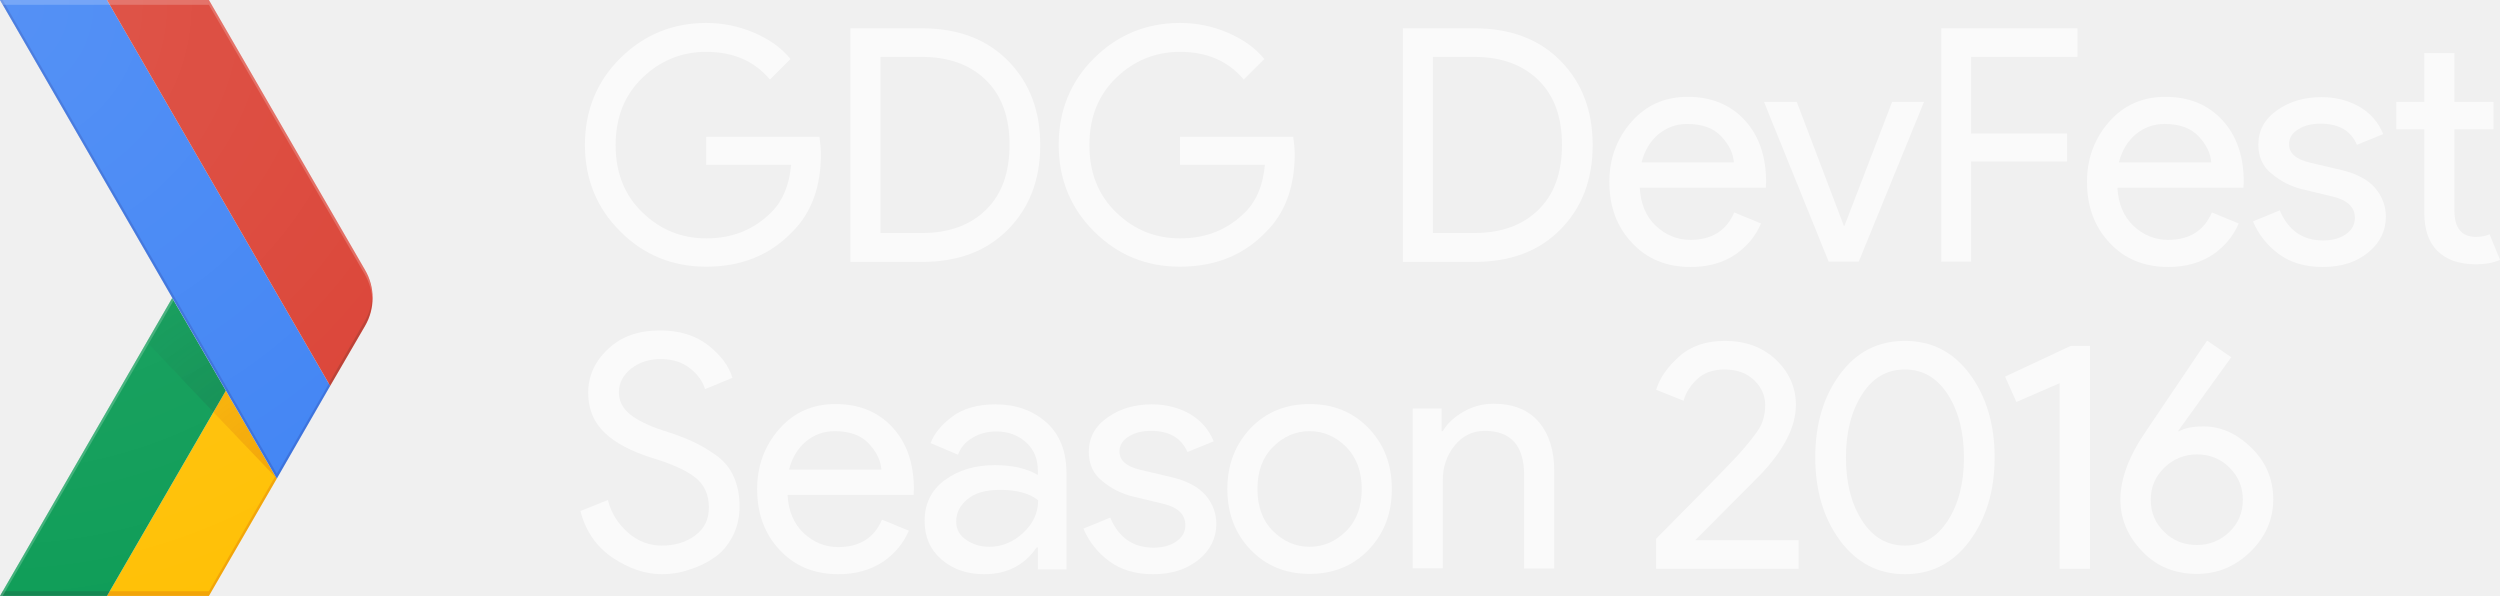
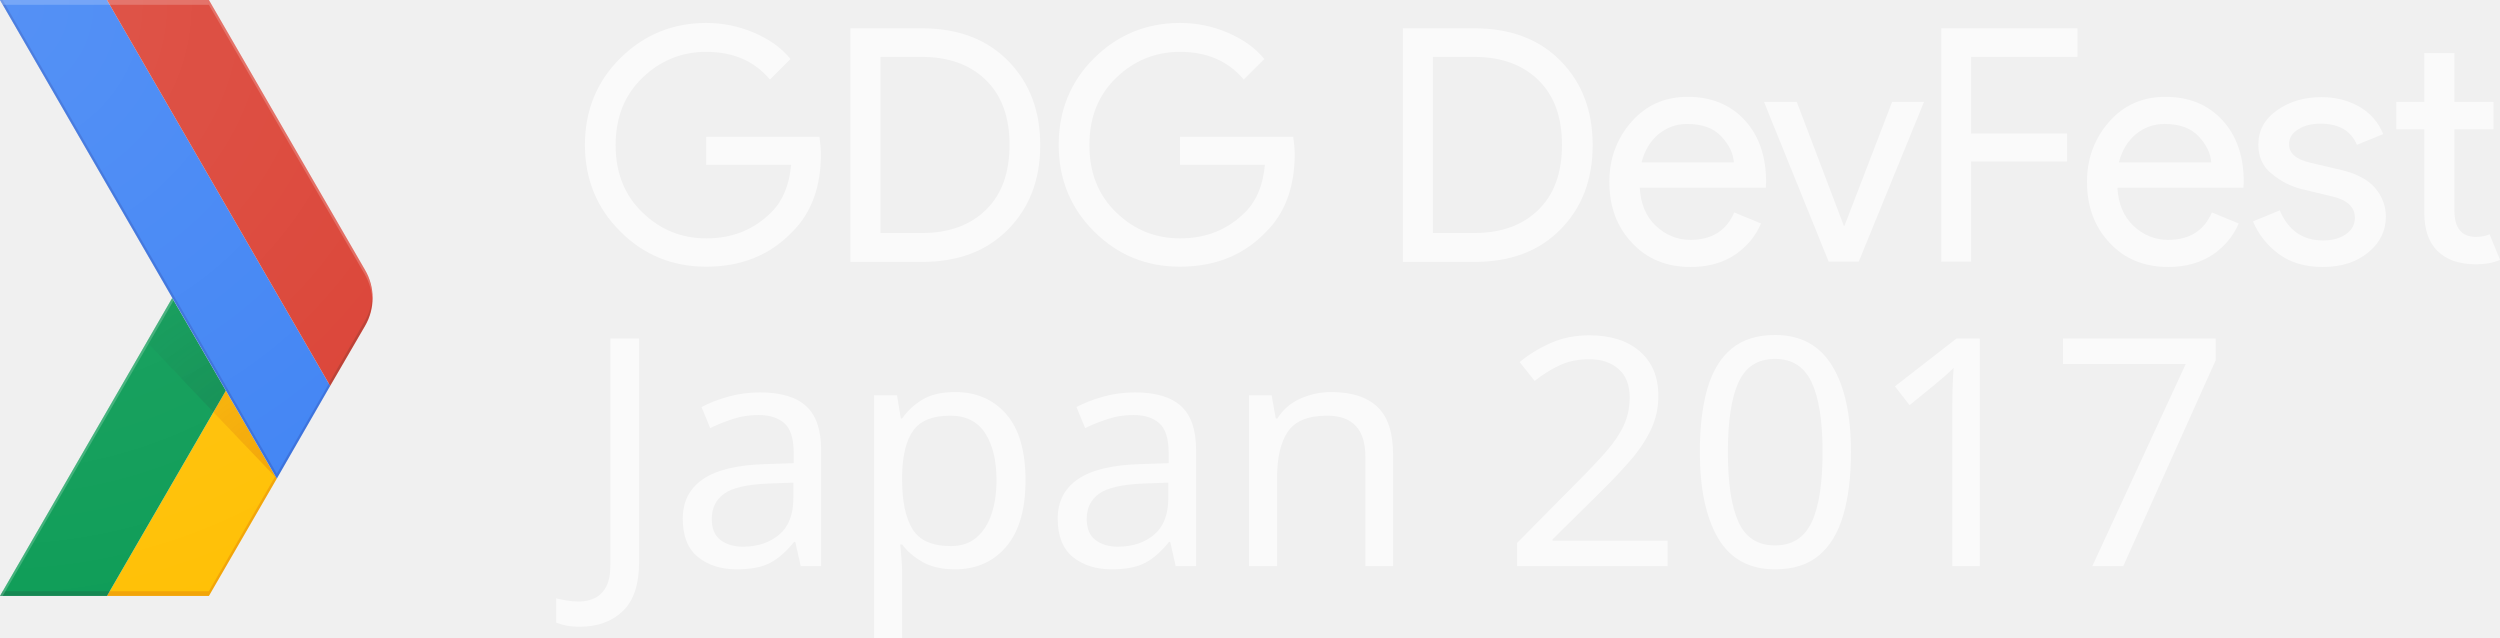
- <svg xmlns="http://www.w3.org/2000/svg" id="Layer_4" viewBox="0 0 839 200">
-   <style>.st0{fill:none;} .st1{fill:#FFC107;} .st2{fill:#0F9D58;} .st3{opacity:0.2;fill:#BF360C;enable-background:new ;} .st4{opacity:0.2;fill:#263238;enable-background:new ;} .st5{opacity:0.2;fill:#FFFFFF;enable-background:new ;} .st6{fill:url(#XMLID_126_);} .st7{fill:url(#XMLID_127_);} .st8{fill:#4285F4;} .st9{fill:#DB4437;} .st10{opacity:0.2;fill:#1A237E;enable-background:new ;} .st11{opacity:0.2;fill:#3E2723;enable-background:new ;} .st12{fill:url(#XMLID_128_);} .st13{fill:#FAFAFA;}</style>
-   <g id="XMLID_60_">
-     <g id="XMLID_61_">
-       <g id="XMLID_62_">
-         <path id="XMLID_106_" class="st0" d="M122.5 90.6L70.1 0H0l57.8 100L0 200h70.1l52.4-90.6c3.3-5.8 3.3-13 0-18.8z" />
-         <path id="XMLID_105_" class="st1" d="M92.4 159.8l-16.6-28.7L35.9 200h34.2l22.8-39.4z" />
-         <path id="XMLID_104_" class="st0" d="M122.5 90.6L70.1 0H0l57.8 100L0 200h70.1l52.4-90.6c3.3-5.8 3.3-13 0-18.8z" />
-         <path id="XMLID_103_" class="st2" d="M57.8 100l18 31.1L35.9 200H0z" />
-         <path id="XMLID_102_" class="st0" d="M122.5 90.6L70.1 0H0l57.8 100L0 200h70.1l52.4-90.6c3.3-5.8 3.3-13 0-18.8z" />
-         <path id="XMLID_101_" class="st3" d="M70.1 198.4H36.8l-.9 1.6h34.2l22.8-39.4-.5-.8z" />
-         <path id="XMLID_100_" class="st0" d="M122.5 90.6L70.1 0H0l57.8 100L0 200h70.1l52.4-90.6c3.3-5.8 3.3-13 0-18.8z" />
-         <path id="XMLID_99_" class="st4" d="M.9 198.4L0 200h35.9l.9-1.6z" />
-         <path id="XMLID_98_" class="st0" d="M122.5 90.6L70.1 0H0l57.8 100L0 200h70.1l52.4-90.6c3.3-5.8 3.3-13 0-18.8z" />
-         <path id="XMLID_96_" class="st5" d="M0 200h.9l57.4-99.2-.5-.8z" />
-         <path id="XMLID_94_" class="st0" d="M122.5 90.6L70.1 0H0l57.8 100L0 200h70.1l52.4-90.6c3.3-5.8 3.3-13 0-18.8z" />
-         <radialGradient id="XMLID_126_" cx="92.62" cy="2707.501" r="69.162" gradientTransform="matrix(1 0 0 -1 0 2867.46)" gradientUnits="userSpaceOnUse">
-           <stop offset="0" stop-color="#BF360C" stop-opacity=".2" />
-           <stop offset="1" stop-color="#BF360C" stop-opacity=".02" />
-         </radialGradient>
-         <path id="XMLID_92_" class="st6" d="M92.9 160.6l-17.1-29.5-4.2 7.2z" />
-         <path id="XMLID_90_" class="st0" d="M122.5 90.6L70.1 0H0l57.8 100L0 200h70.1l52.4-90.6c3.3-5.8 3.3-13 0-18.8z" />
-         <radialGradient id="XMLID_127_" cx="92.423" cy="2707.063" r="69.723" gradientTransform="matrix(1 0 0 -1 0 2867.46)" gradientUnits="userSpaceOnUse">
-           <stop offset="0" stop-color="#263238" stop-opacity=".2" />
-           <stop offset="1" stop-color="#263238" stop-opacity=".02" />
-         </radialGradient>
-         <path id="XMLID_89_" class="st7" d="M71.6 138.3l4.2-7.2-18-31.1-8.5 14.8z" />
-         <path id="XMLID_88_" class="st0" d="M122.5 90.6L70.1 0H0l57.8 100L0 200h70.1l52.4-90.6c3.3-5.8 3.3-13 0-18.8z" />
-         <g id="XMLID_85_">
-           <g id="XMLID_86_">
-             <path id="XMLID_87_" class="st8" d="M35.9 0H0l92.9 160.6 17.9-31.1z" />
+ <svg xmlns="http://www.w3.org/2000/svg" width="839px" height="214px" viewBox="0 0 839 214" version="1.1">
+   <defs>
+     <radialGradient cx="98.685%" cy="97.827%" fx="98.685%" fy="97.827%" r="324.704%" gradientTransform="translate(0.986854,0.978271),scale(1,0.722034),translate(-0.986854,-0.978271)" id="radialGradient-1">
+       <stop stop-color="#BF360C" stop-opacity="0.2" offset="0%" />
+       <stop stop-color="#BF360C" stop-opacity="0.02" offset="100%" />
+     </radialGradient>
+     <radialGradient cx="162.728%" cy="157.695%" fx="162.728%" fy="157.695%" r="263.106%" gradientTransform="translate(1.627283,1.576945),scale(1,0.691906),translate(-1.627283,-1.576945)" id="radialGradient-2">
+       <stop stop-color="#263238" stop-opacity="0.2" offset="0%" />
+       <stop stop-color="#263238" stop-opacity="0.02" offset="100%" />
+     </radialGradient>
+     <radialGradient cx="-1.251%" cy="0.781%" fx="-1.251%" fy="0.781%" r="167.971%" gradientTransform="translate(-0.012507,0.00781),scale(1,0.624875),translate(0.012507,-0.00781)" id="radialGradient-3">
+       <stop stop-color="#FFFFFF" stop-opacity="0.1" offset="0%" />
+       <stop stop-color="#FFFFFF" stop-opacity="0" offset="100%" />
+     </radialGradient>
+   </defs>
+   <g id="Page-1" stroke="none" stroke-width="1" fill="none" fill-rule="evenodd">
+     <g id="logo-light">
+       <g id="XMLID_60_">
+         <g id="XMLID_61_">
+           <g id="XMLID_62_">
+             <path d="M122.5,90.6 L70.1,0 L0,0 L57.8,100 L0,200 L70.1,200 L122.5,109.4 C125.8,103.6 125.8,96.4 122.5,90.6 Z" id="XMLID_106_" />
+             <polygon id="XMLID_105_" fill="#FFC107" fill-rule="nonzero" points="92.4 159.8 75.8 131.1 35.9 200 70.1 200 92.9 160.6" />
+             <path d="M122.5,90.6 L70.1,0 L0,0 L57.8,100 L0,200 L70.1,200 L122.5,109.4 C125.8,103.6 125.8,96.4 122.5,90.6 Z" id="XMLID_104_" />
+             <polygon id="XMLID_103_" fill="#0F9D58" fill-rule="nonzero" points="57.8 100 75.8 131.1 35.9 200 0 200" />
+             <path d="M122.5,90.6 L70.1,0 L0,0 L57.8,100 L0,200 L70.1,200 L122.5,109.4 C125.8,103.6 125.8,96.4 122.5,90.6 Z" id="XMLID_102_" />
+             <polygon id="XMLID_101_" fill="#BF360C" fill-rule="nonzero" opacity="0.2" points="70.1 198.4 36.8 198.4 35.9 200 70.1 200 92.9 160.6 92.4 159.8" />
+             <path d="M122.5,90.6 L70.1,0 L0,0 L57.8,100 L0,200 L70.1,200 L122.5,109.4 C125.8,103.6 125.8,96.4 122.5,90.6 Z" id="XMLID_100_" />
+             <polygon id="XMLID_99_" fill="#263238" fill-rule="nonzero" opacity="0.2" points="0.9 198.4 0 200 35.9 200 36.8 198.4" />
+             <path d="M122.5,90.6 L70.1,0 L0,0 L57.8,100 L0,200 L70.1,200 L122.5,109.4 C125.8,103.6 125.8,96.4 122.5,90.6 Z" id="XMLID_98_" />
+             <polygon id="XMLID_96_" fill="#FFFFFF" fill-rule="nonzero" opacity="0.2" points="0 200 0.9 200 58.3 100.8 57.8 100" />
+             <path d="M122.5,90.6 L70.1,0 L0,0 L57.8,100 L0,200 L70.1,200 L122.5,109.4 C125.8,103.6 125.8,96.4 122.5,90.6 Z" id="XMLID_94_" />
+             <polygon id="XMLID_92_" fill="url(#radialGradient-1)" fill-rule="nonzero" points="92.9 160.6 75.8 131.1 71.6 138.3" />
+             <path d="M122.5,90.6 L70.1,0 L0,0 L57.8,100 L0,200 L70.1,200 L122.5,109.4 C125.8,103.6 125.8,96.4 122.5,90.6 Z" id="XMLID_90_" />
+             <polygon id="XMLID_89_" fill="url(#radialGradient-2)" fill-rule="nonzero" points="71.6 138.3 75.8 131.1 57.8 100 49.3 114.8" />
+             <path d="M122.5,90.6 L70.1,0 L0,0 L57.8,100 L0,200 L70.1,200 L122.5,109.4 C125.8,103.6 125.8,96.4 122.5,90.6 Z" id="XMLID_88_" />
+             <g id="XMLID_85_" fill-rule="nonzero" fill="#4285F4">
+               <g id="XMLID_86_">
+                 <polygon id="XMLID_87_" points="35.9 0 0 0 92.9 160.6 110.8 129.5" />
+               </g>
+             </g>
+             <path d="M122.5,90.6 L70.1,0 L0,0 L57.8,100 L0,200 L70.1,200 L122.5,109.4 C125.8,103.6 125.8,96.4 122.5,90.6 Z" id="XMLID_84_" />
+             <path d="M122.5,109.4 C125.9,103.6 125.9,96.4 122.5,90.6 L70.1,0 L35.9,0 L110.8,129.5 L122.5,109.4 L122.5,109.4 Z" id="XMLID_83_" fill="#DB4437" fill-rule="nonzero" />
+             <path d="M122.5,90.6 L70.1,0 L0,0 L57.8,100 L0,200 L70.1,200 L122.5,109.4 C125.8,103.6 125.8,96.4 122.5,90.6 Z" id="XMLID_82_" />
+             <polygon id="XMLID_71_" fill="#1A237E" fill-rule="nonzero" opacity="0.2" points="110.8 129.5 110.4 128.7 92.9 159 0.9 0 0 0 92.9 160.6" />
+             <path d="M122.5,90.6 L70.1,0 L0,0 L57.8,100 L0,200 L70.1,200 L122.5,109.4 C125.8,103.6 125.8,96.4 122.5,90.6 Z" id="XMLID_69_" />
+             <path d="M70.1,1.6 L122.5,92.2 C124,94.9 124.8,97.8 125,100.8 C125.1,97.3 124.3,93.8 122.5,90.6 L70.1,0 L0,0 L0.9,1.6 L70.1,1.6 Z" id="XMLID_67_" fill="#FFFFFF" fill-rule="nonzero" opacity="0.2" />
+             <path d="M122.5,90.6 L70.1,0 L0,0 L57.8,100 L0,200 L70.1,200 L122.5,109.4 C125.8,103.6 125.8,96.4 122.5,90.6 Z" id="XMLID_66_" />
+             <path d="M110.8,129.5 L122.4,109.4 C124.2,106.3 125,102.7 124.9,99.2 C124.8,102.2 124,105.1 122.4,107.8 L110.3,128.7 L110.8,129.5 Z" id="XMLID_65_" fill="#3E2723" fill-rule="nonzero" opacity="0.2" />
+             <path d="M122.5,90.6 L70.1,0 L0,0 L57.8,100 L0,200 L70.1,200 L122.5,109.4 C125.8,103.6 125.8,96.4 122.5,90.6 Z" id="XMLID_64_" />
+             <path d="M122.5,90.6 L70.1,0 L0,0 L57.8,100 L0,200 L70.1,200 L122.5,109.4 C125.8,103.6 125.8,96.4 122.5,90.6 Z" id="XMLID_63_" fill="url(#radialGradient-3)" fill-rule="nonzero" />
          </g>
        </g>
-         <path id="XMLID_84_" class="st0" d="M122.5 90.6L70.1 0H0l57.8 100L0 200h70.1l52.4-90.6c3.3-5.8 3.3-13 0-18.8z" />
-         <path id="XMLID_83_" class="st9" d="M122.5 109.4c3.4-5.8 3.4-13 0-18.8L70.1 0H35.9l74.9 129.5 11.7-20.1z" />
-         <path id="XMLID_82_" class="st0" d="M122.5 90.6L70.1 0H0l57.8 100L0 200h70.1l52.4-90.6c3.3-5.8 3.3-13 0-18.8z" />
-         <path id="XMLID_71_" class="st10" d="M110.8 129.5l-.4-.8L92.9 159 .9 0H0l92.9 160.6 17.9-31.1z" />
-         <path id="XMLID_69_" class="st0" d="M122.5 90.6L70.1 0H0l57.8 100L0 200h70.1l52.4-90.6c3.3-5.8 3.3-13 0-18.8z" />
-         <path id="XMLID_67_" class="st5" d="M70.1 1.6l52.4 90.6c1.5 2.7 2.3 5.6 2.5 8.6.1-3.5-.7-7-2.5-10.2L70.1 0H0l.9 1.6h69.2z" />
-         <path id="XMLID_66_" class="st0" d="M122.5 90.6L70.1 0H0l57.8 100L0 200h70.1l52.4-90.6c3.3-5.8 3.3-13 0-18.8z" />
-         <path id="XMLID_65_" class="st11" d="M110.8 129.5l11.6-20.1c1.8-3.1 2.6-6.7 2.5-10.2-.1 3-.9 5.9-2.5 8.6l-12.1 20.9.5.8z" />
-         <path id="XMLID_64_" class="st0" d="M122.5 90.6L70.1 0H0l57.8 100L0 200h70.1l52.4-90.6c3.3-5.8 3.3-13 0-18.8z" />
-         <radialGradient id="XMLID_128_" cx="-1.563" cy="2865.898" r="209.922" gradientTransform="matrix(1 0 0 -1 0 2867.46)" gradientUnits="userSpaceOnUse">
-           <stop offset="0" stop-color="#FFF" stop-opacity=".1" />
-           <stop offset="1" stop-color="#FFF" stop-opacity="0" />
-         </radialGradient>
-         <path id="XMLID_63_" class="st12" d="M122.5 90.6L70.1 0H0l57.8 100L0 200h70.1l52.4-90.6c3.3-5.8 3.3-13 0-18.8z" />
      </g>
+       <g id="XMLID_7_" transform="translate(196, 7)" fill-rule="nonzero" fill="#FAFAFA">
+         <path d="M79.5,44.8 C79.5,55.7 76.3,64.5 69.8,70.9 C62.4,78.6 52.8,82.5 41,82.5 C29.7,82.5 20.1,78.6 12.2,70.7 C4.3,62.9 0.3,53.1 0.3,41.6 C0.3,30.1 4.3,20.3 12.2,12.5 C20.1,4.7 29.7,0.7 41,0.7 C46.6,0.7 52,1.8 57.1,4 C62.2,6.2 66.3,9.1 69.3,12.8 L62.4,19.7 C57.2,13.5 50.1,10.4 41,10.4 C32.8,10.4 25.6,13.3 19.6,19.1 C13.6,24.9 10.6,32.4 10.6,41.7 C10.6,51 13.6,58.5 19.6,64.3 C25.6,70.1 32.7,73 41,73 C49.8,73 57,70.1 62.9,64.2 C66.7,60.4 68.9,55.1 69.5,48.3 L41,48.3 L41,38.9 L79,38.9 C79.3,41 79.5,42.9 79.5,44.8 L79.5,44.8 Z" id="XMLID_2_" />
+         <path d="M89.4,80.8 L89.4,2.5 L113.4,2.5 C125.4,2.5 135.1,6.1 142.3,13.4 C149.5,20.7 153.1,30.1 153.1,41.7 C153.1,53.3 149.5,62.7 142.3,70 C135.1,77.3 125.5,80.9 113.4,80.9 L89.4,80.9 L89.4,80.8 Z M99.5,71.2 L113.4,71.2 C122.4,71.2 129.6,68.6 134.9,63.4 C140.2,58.2 142.8,51 142.8,41.6 C142.8,32.3 140.2,25.1 134.9,19.9 C129.6,14.7 122.4,12.1 113.4,12.1 L99.5,12.1 L99.5,71.2 L99.5,71.2 Z" id="XMLID_4_" />
+         <path d="M238.5,44.8 C238.5,55.7 235.3,64.5 228.8,70.9 C221.4,78.6 211.8,82.5 200,82.5 C188.7,82.5 179.1,78.6 171.2,70.7 C163.3,62.9 159.3,53.1 159.3,41.6 C159.3,30.1 163.3,20.3 171.2,12.5 C179.1,4.7 188.7,0.7 200,0.7 C205.6,0.7 211,1.8 216.1,4 C221.2,6.2 225.3,9.1 228.3,12.8 L221.4,19.7 C216.2,13.5 209.1,10.4 200,10.4 C191.8,10.4 184.6,13.3 178.6,19.1 C172.6,24.9 169.6,32.4 169.6,41.7 C169.6,51 172.6,58.5 178.6,64.3 C184.6,70.1 191.7,73 200,73 C208.8,73 216,70.1 221.9,64.2 C225.7,60.4 227.9,55.1 228.5,48.3 L200,48.3 L200,38.9 L238,38.9 C238.3,41 238.5,42.9 238.5,44.8 L238.5,44.8 Z" id="XMLID_8_" />
+         <path d="M274.8,80.8 L274.8,2.5 L298.8,2.5 C310.8,2.5 320.5,6.1 327.7,13.4 C334.9,20.7 338.5,30.1 338.5,41.7 C338.5,53.3 334.9,62.7 327.7,70 C320.5,77.3 310.9,80.9 298.8,80.9 L274.8,80.9 L274.8,80.8 Z M284.9,71.2 L298.8,71.2 C307.8,71.2 315,68.6 320.3,63.4 C325.6,58.2 328.2,51 328.2,41.6 C328.2,32.3 325.6,25.1 320.3,19.9 C315,14.7 307.8,12.1 298.8,12.1 L284.9,12.1 L284.9,71.2 L284.9,71.2 Z" id="XMLID_10_" />
+         <path d="M371.4,82.6 C363.3,82.6 356.7,79.9 351.7,74.5 C346.6,69.1 344.1,62.3 344.1,54 C344.1,46.2 346.6,39.5 351.5,33.9 C356.4,28.3 362.7,25.5 370.4,25.5 C378.3,25.5 384.7,28.1 389.5,33.3 C394.3,38.5 396.7,45.4 396.7,54.1 L396.6,56 L354.3,56 C354.6,61.4 356.4,65.7 359.7,68.8 C363,71.9 366.9,73.5 371.3,73.5 C378.5,73.5 383.4,70.4 386,64.3 L395,68 C393.2,72.2 390.4,75.6 386.4,78.4 C382.2,81.2 377.3,82.6 371.4,82.6 L371.4,82.6 Z M385.9,47.6 C385.7,44.5 384.3,41.6 381.7,38.8 C379.1,36 375.3,34.6 370.2,34.6 C366.5,34.6 363.3,35.8 360.5,38.1 C357.8,40.4 355.9,43.6 354.9,47.5 L385.9,47.5 L385.9,47.6 Z" id="XMLID_13_" />
+         <polygon id="XMLID_16_" points="417.7 80.8 396 27.2 407 27.2 422.8 68.8 423 68.8 439 27.2 449.7 27.2 427.8 80.8 417.7 80.8" />
+         <polygon id="XMLID_18_" points="465.6 80.8 455.5 80.8 455.5 2.5 501.2 2.5 501.2 12.1 465.5 12.1 465.5 37.8 497.7 37.8 497.7 47.2 465.5 47.2 465.5 80.8" />
+         <path d="M531.7,82.6 C523.6,82.6 517,79.9 512,74.5 C506.9,69.1 504.4,62.3 504.4,54 C504.4,46.2 506.9,39.5 511.8,33.9 C516.7,28.3 523,25.5 530.7,25.5 C538.6,25.5 545,28.1 549.8,33.3 C554.6,38.5 557,45.4 557,54.1 L556.9,56 L514.6,56 C514.9,61.4 516.7,65.7 520,68.8 C523.3,71.9 527.2,73.5 531.6,73.5 C538.8,73.5 543.7,70.4 546.3,64.3 L555.3,68 C553.5,72.2 550.7,75.6 546.7,78.4 C542.4,81.2 537.5,82.6 531.7,82.6 L531.7,82.6 Z M546.1,47.6 C545.9,44.5 544.5,41.6 541.9,38.8 C539.3,36 535.5,34.6 530.4,34.6 C526.7,34.6 523.5,35.8 520.7,38.1 C518,40.4 516.1,43.6 515.1,47.5 L546.1,47.5 L546.1,47.6 Z" id="XMLID_20_" />
+         <path d="M583.5,82.6 C577.5,82.6 572.6,81.1 568.7,78.2 C564.8,75.3 561.9,71.6 560.1,67.3 L569.1,63.6 C571.9,70.3 576.8,73.7 583.6,73.7 C586.7,73.7 589.3,73 591.3,71.6 C593.3,70.2 594.3,68.4 594.3,66.1 C594.3,62.6 591.9,60.2 587,59 L576.2,56.4 C572.8,55.5 569.5,53.9 566.5,51.4 C563.4,49 561.9,45.7 561.9,41.5 C561.9,36.8 564,32.9 568.2,30 C572.4,27 577.4,25.6 583.1,25.6 C587.8,25.6 592.1,26.7 595.8,28.8 C599.5,31 602.2,34 603.8,38 L595,41.6 C593,36.9 588.9,34.5 582.8,34.5 C579.8,34.5 577.3,35.1 575.3,36.4 C573.3,37.6 572.2,39.3 572.2,41.4 C572.2,44.5 574.6,46.5 579.3,47.6 L589.9,50.1 C594.9,51.3 598.7,53.3 601.1,56.1 C603.5,58.9 604.7,62.2 604.7,65.7 C604.7,70.5 602.7,74.5 598.8,77.7 C594.8,81 589.7,82.6 583.5,82.6 L583.5,82.6 Z" id="XMLID_27_" />
+         <path d="M634.9,81.7 C629.3,81.7 625,80.2 622,77.2 C619,74.2 617.6,70 617.6,64.5 L617.6,36.4 L608.2,36.4 L608.2,27.2 L617.6,27.2 L617.6,10.8 L627.7,10.8 L627.7,27.2 L640.8,27.2 L640.8,36.4 L627.7,36.4 L627.7,63.7 C627.7,69.5 630.1,72.5 634.9,72.5 C636.7,72.5 638.3,72.2 639.5,71.6 L643,80.2 C640.8,81.2 638.1,81.7 634.9,81.7 L634.9,81.7 Z" id="XMLID_29_" />
+       </g>
+       <text id="Japan-2017" font-family="ProductSans-Regular, Product Sans" font-size="107" font-weight="normal" fill="#FAFAFA">
+         <tspan x="195" y="190">Japan 2017</tspan>
+       </text>
    </g>
  </g>
-   <g id="XMLID_7_">
-     <path id="XMLID_2_" class="st13" d="M275.5 51.8c0 10.9-3.2 19.7-9.7 26.1-7.4 7.7-17 11.6-28.8 11.6-11.3 0-20.9-3.9-28.8-11.8-7.9-7.8-11.9-17.6-11.9-29.1s4-21.3 11.9-29.1c7.9-7.8 17.5-11.8 28.8-11.8 5.6 0 11 1.1 16.1 3.3 5.1 2.2 9.2 5.1 12.2 8.8l-6.9 6.9c-5.2-6.2-12.3-9.3-21.4-9.3-8.2 0-15.4 2.9-21.4 8.7-6 5.8-9 13.3-9 22.6s3 16.8 9 22.6c6 5.8 13.1 8.7 21.4 8.7 8.8 0 16-2.9 21.9-8.8 3.8-3.8 6-9.1 6.6-15.9H237v-9.4h38c.3 2.1.5 4 .5 5.9z" />
-     <path id="XMLID_4_" class="st13" d="M285.4 87.8V9.5h24c12 0 21.7 3.6 28.9 10.9 7.2 7.3 10.8 16.7 10.8 28.3s-3.6 21-10.8 28.3c-7.2 7.3-16.8 10.9-28.9 10.9h-24zm10.1-9.6h13.9c9 0 16.2-2.6 21.5-7.8 5.3-5.2 7.9-12.4 7.9-21.8 0-9.3-2.6-16.5-7.9-21.7-5.3-5.2-12.5-7.8-21.5-7.8h-13.9v59.1z" />
-     <path id="XMLID_8_" class="st13" d="M434.5 51.8c0 10.9-3.2 19.7-9.7 26.1-7.4 7.7-17 11.6-28.8 11.6-11.3 0-20.9-3.9-28.8-11.8-7.9-7.8-11.9-17.6-11.9-29.1s4-21.3 11.9-29.1c7.9-7.8 17.5-11.8 28.8-11.8 5.6 0 11 1.1 16.1 3.3 5.1 2.2 9.2 5.1 12.2 8.8l-6.9 6.9c-5.2-6.2-12.3-9.3-21.4-9.3-8.2 0-15.4 2.9-21.4 8.7-6 5.8-9 13.3-9 22.6s3 16.8 9 22.6c6 5.8 13.1 8.7 21.4 8.7 8.8 0 16-2.9 21.9-8.8 3.8-3.8 6-9.1 6.6-15.9H396v-9.4h38c.3 2.1.5 4 .5 5.9z" />
-     <path id="XMLID_10_" class="st13" d="M470.8 87.8V9.5h24c12 0 21.7 3.6 28.9 10.9 7.2 7.3 10.8 16.7 10.8 28.3s-3.6 21-10.8 28.3c-7.2 7.3-16.8 10.9-28.9 10.9h-24zm10.1-9.6h13.9c9 0 16.2-2.6 21.5-7.8 5.3-5.2 7.9-12.4 7.9-21.8 0-9.3-2.6-16.5-7.9-21.7-5.3-5.2-12.5-7.8-21.5-7.8h-13.9v59.1z" />
-     <path id="XMLID_13_" class="st13" d="M567.4 89.6c-8.1 0-14.7-2.7-19.7-8.1-5.1-5.4-7.6-12.2-7.6-20.5 0-7.8 2.5-14.5 7.4-20.1 4.9-5.6 11.2-8.4 18.9-8.4 7.9 0 14.3 2.6 19.1 7.8 4.8 5.2 7.2 12.1 7.2 20.8l-.1 1.9h-42.3c.3 5.4 2.1 9.7 5.4 12.8 3.3 3.1 7.2 4.7 11.6 4.7 7.2 0 12.1-3.1 14.7-9.2l9 3.7c-1.8 4.2-4.6 7.6-8.6 10.4-4.2 2.8-9.1 4.2-15 4.2zm14.5-35c-.2-3.1-1.6-6-4.2-8.8-2.6-2.8-6.4-4.2-11.5-4.2-3.7 0-6.9 1.2-9.7 3.5-2.7 2.3-4.6 5.5-5.6 9.4h31z" />
-     <path id="XMLID_16_" class="st13" d="M613.7 87.8L592 34.2h11l15.8 41.6h.2l16-41.6h10.7l-21.9 53.6h-10.1z" />
-     <path id="XMLID_18_" class="st13" d="M661.6 87.8h-10.1V9.5h45.7v9.6h-35.7v25.7h32.2v9.4h-32.2v33.6z" />
-     <path id="XMLID_20_" class="st13" d="M727.7 89.6c-8.1 0-14.7-2.7-19.7-8.1-5.1-5.4-7.6-12.2-7.6-20.5 0-7.8 2.5-14.5 7.4-20.1 4.9-5.6 11.2-8.4 18.9-8.4 7.9 0 14.3 2.6 19.1 7.8 4.8 5.2 7.2 12.1 7.2 20.8l-.1 1.9h-42.3c.3 5.4 2.1 9.7 5.4 12.8 3.3 3.1 7.2 4.7 11.6 4.7 7.2 0 12.1-3.1 14.7-9.2l9 3.7c-1.8 4.2-4.6 7.6-8.6 10.4-4.3 2.8-9.2 4.2-15 4.2zm14.4-35c-.2-3.1-1.6-6-4.2-8.8-2.6-2.8-6.4-4.2-11.5-4.2-3.7 0-6.9 1.2-9.7 3.5-2.7 2.3-4.6 5.5-5.6 9.4h31z" />
-     <path id="XMLID_27_" class="st13" d="M779.5 89.6c-6 0-10.9-1.5-14.8-4.4-3.9-2.9-6.8-6.6-8.6-10.9l9-3.7c2.8 6.7 7.7 10.1 14.5 10.1 3.1 0 5.7-.7 7.7-2.1 2-1.4 3-3.2 3-5.5 0-3.5-2.4-5.9-7.3-7.1l-10.8-2.6c-3.4-.9-6.7-2.5-9.7-5-3.1-2.4-4.6-5.7-4.6-9.9 0-4.7 2.1-8.6 6.3-11.5 4.2-3 9.2-4.4 14.9-4.4 4.7 0 9 1.1 12.7 3.2 3.7 2.2 6.4 5.2 8 9.2l-8.8 3.6c-2-4.7-6.1-7.1-12.2-7.1-3 0-5.5.6-7.5 1.9-2 1.2-3.1 2.9-3.1 5 0 3.1 2.4 5.1 7.1 6.2l10.6 2.5c5 1.2 8.8 3.2 11.2 6 2.4 2.8 3.6 6.1 3.6 9.6 0 4.8-2 8.8-5.9 12-4 3.3-9.1 4.9-15.3 4.9z" />
-     <path id="XMLID_29_" class="st13" d="M830.9 88.7c-5.6 0-9.9-1.5-12.9-4.5s-4.4-7.2-4.4-12.7V43.4h-9.4v-9.2h9.4V17.8h10.1v16.4h13.1v9.2h-13.1v27.3c0 5.8 2.4 8.8 7.2 8.8 1.8 0 3.4-.3 4.6-.9l3.5 8.6c-2.2 1-4.9 1.5-8.1 1.5z" />
-     <path id="XMLID_31_" class="st13" d="M222.2 192.7c-5.7 0-11.2-1.9-16.7-5.6-5.4-3.7-9-8.9-10.7-15.6l9.2-3.7c1.1 4.3 3.3 7.9 6.7 10.9 3.4 3 7.2 4.4 11.4 4.4 4.4 0 8.1-1.1 11.2-3.4 3.1-2.3 4.6-5.4 4.6-9.4 0-4.4-1.6-7.7-4.6-10.1-3.1-2.4-8-4.6-14.7-6.6-6.9-2.2-12.2-5-15.8-8.5-3.6-3.5-5.4-7.9-5.4-13.3 0-5.6 2.2-10.5 6.7-14.7 4.4-4.2 10.2-6.2 17.4-6.2 6.6 0 12 1.7 16.2 5 4.2 3.3 6.9 6.9 8.1 10.9l-9.2 3.8c-.7-2.5-2.3-4.8-4.9-6.9-2.6-2.1-5.9-3.2-10-3.2-3.9 0-7.2 1.1-9.9 3.2-2.7 2.2-4.1 4.8-4.1 8 0 2.9 1.3 5.4 3.8 7.4s6.2 3.8 11.1 5.4c3.9 1.2 7.1 2.4 9.7 3.6 2.6 1.2 5.2 2.7 7.9 4.6 2.7 1.9 4.7 4.3 6 7.2 1.3 2.9 2 6.2 2 10s-.8 7.2-2.4 10.2c-1.6 3-3.6 5.4-6.2 7.1-2.6 1.8-5.4 3.1-8.4 4-2.8 1-5.9 1.5-9 1.5z" />
-     <path id="XMLID_33_" class="st13" d="M281.4 192.7c-8.1 0-14.7-2.7-19.7-8.1-5.1-5.4-7.6-12.2-7.6-20.5 0-7.8 2.5-14.5 7.4-20.1 4.9-5.6 11.2-8.4 18.9-8.4 7.9 0 14.3 2.6 19.1 7.8 4.8 5.2 7.2 12.1 7.2 20.8l-.1 1.9h-42.3c.3 5.4 2.1 9.7 5.4 12.8 3.3 3.1 7.2 4.7 11.6 4.7 7.2 0 12.1-3.1 14.7-9.2l9 3.7c-1.8 4.2-4.6 7.6-8.6 10.4-4.3 2.8-9.2 4.2-15 4.2zm14.4-35c-.2-3.1-1.6-6-4.2-8.8-2.6-2.8-6.4-4.2-11.5-4.2-3.7 0-6.9 1.2-9.7 3.5-2.7 2.3-4.6 5.5-5.6 9.4h31z" />
-     <path id="XMLID_36_" class="st13" d="M330.3 192.7c-5.7 0-10.4-1.6-14.3-4.9-3.8-3.3-5.7-7.6-5.7-13 0-5.8 2.3-10.4 6.8-13.7 4.5-3.3 10.1-5 16.7-5 5.9 0 10.8 1.1 14.5 3.3v-1.5c0-3.9-1.3-7.1-4-9.5-2.7-2.4-6-3.6-10-3.6-2.9 0-5.6.7-7.9 2.1-2.4 1.4-4 3.3-4.9 5.7l-9.2-3.9c1.2-3.2 3.7-6.2 7.3-8.9 3.6-2.7 8.5-4.1 14.4-4.1 6.9 0 12.5 2 17.1 6 4.5 4 6.8 9.7 6.8 17v32.4h-9.6v-7.4h-.4c-4 5.9-9.9 9-17.6 9zm1.7-9.2c4.2 0 7.9-1.5 11.3-4.6 3.4-3.1 5.1-6.8 5.1-11-2.8-2.3-7.1-3.5-12.8-3.5-4.9 0-8.6 1.1-11 3.2-2.5 2.1-3.7 4.6-3.7 7.4 0 2.6 1.1 4.7 3.4 6.2 2.2 1.5 4.7 2.3 7.7 2.3z" />
-     <path id="XMLID_39_" class="st13" d="M387 192.7c-6 0-10.9-1.5-14.8-4.4-3.9-2.9-6.8-6.6-8.6-10.9l9-3.7c2.8 6.7 7.7 10.1 14.5 10.1 3.1 0 5.7-.7 7.7-2.1 2-1.4 3-3.2 3-5.5 0-3.5-2.4-5.9-7.3-7.1l-10.8-2.6c-3.4-.9-6.7-2.5-9.7-5-3.1-2.4-4.6-5.7-4.6-9.9 0-4.7 2.1-8.6 6.3-11.5 4.2-3 9.2-4.4 14.9-4.4 4.7 0 9 1.1 12.7 3.2 3.7 2.2 6.4 5.2 8 9.2l-8.8 3.6c-2-4.7-6.1-7.1-12.2-7.1-3 0-5.5.6-7.5 1.9-2 1.2-3.1 2.9-3.1 5 0 3.1 2.4 5.1 7.1 6.2l10.6 2.5c5 1.2 8.7 3.2 11.2 6 2.4 2.8 3.6 6.1 3.6 9.6 0 4.8-2 8.8-5.9 12-4.1 3.3-9.1 4.9-15.3 4.9z" />
-     <path id="XMLID_41_" class="st13" d="M419.7 143.7c5.2-5.4 11.8-8.1 19.8-8.1s14.6 2.7 19.8 8.1c5.2 5.4 7.8 12.2 7.8 20.4s-2.6 15-7.8 20.4c-5.2 5.4-11.8 8.1-19.8 8.1s-14.6-2.7-19.8-8.1c-5.2-5.4-7.8-12.2-7.8-20.4 0-8.1 2.6-14.9 7.8-20.4zm7.5 34.5c3.5 3.5 7.6 5.3 12.3 5.3 4.7 0 8.8-1.8 12.3-5.3s5.2-8.2 5.2-14.1c0-5.8-1.7-10.5-5.2-14.1-3.5-3.5-7.6-5.3-12.3-5.3-4.7 0-8.8 1.8-12.3 5.3s-5.2 8.2-5.2 14.1 1.7 10.6 5.2 14.1z" />
-     <path id="XMLID_44_" class="st13" d="M483.8 137.3v7.4h.4c1.5-2.6 3.8-4.7 6.9-6.5 3.1-1.8 6.5-2.7 10.1-2.7 6.6 0 11.7 2 15.2 6.1s5.2 9.6 5.2 16.4v32.8h-10.1v-31.3c0-9.9-4.4-14.9-13.2-14.9-4.2 0-7.5 1.7-10.2 5-2.6 3.3-3.9 7.2-3.9 11.5v29.6h-10.1v-53.6h9.7z" />
-     <path id="XMLID_46_" class="st13" d="M603.5 190.9h-47.7v-10.1c14.3-14.4 23.4-23.7 27.5-28.1 3.6-4 6-7.1 7.2-9.1 1.2-2.1 1.9-4.6 1.9-7.7 0-3.1-1.2-5.9-3.7-8.3-2.5-2.4-5.8-3.6-10-3.6-3.8 0-6.9 1.1-9.2 3.3-2.3 2.2-3.8 4.6-4.5 7.2l-9.2-3.7c1.2-3.9 3.8-7.7 7.8-11.2 3.9-3.5 9-5.2 15.3-5.2 6.9 0 12.6 2.1 17.1 6.3 4.4 4.2 6.7 9.3 6.7 15.2 0 7.3-4 15.1-11.9 23.4l-21.9 22h34.7v9.6z" />
-     <path id="XMLID_48_" class="st13" d="M661.1 181.4c-5.5 7.5-12.8 11.3-21.8 11.3s-16.2-3.8-21.8-11.3c-5.5-7.5-8.3-16.8-8.3-27.9 0-11.2 2.8-20.5 8.3-27.9 5.5-7.5 12.8-11.2 21.8-11.2s16.2 3.7 21.8 11.2c5.5 7.5 8.3 16.8 8.3 27.9 0 11.1-2.8 20.4-8.3 27.9zm-21.8 1.7c6 0 10.8-2.8 14.4-8.4 3.6-5.6 5.4-12.6 5.4-21.1 0-8.5-1.8-15.6-5.4-21.2-3.6-5.6-8.4-8.4-14.4-8.4-6.1 0-10.9 2.8-14.4 8.4-3.6 5.6-5.4 12.6-5.4 21.2 0 8.5 1.8 15.5 5.4 21.1 3.6 5.6 8.4 8.4 14.4 8.4z" />
-     <path id="XMLID_51_" class="st13" d="M701.3 190.9h-10.1v-62.3l-14.5 6.3-3.8-8.5 22-10.3h6.5v74.8z" />
-     <path id="XMLID_53_" class="st13" d="M739.5 143.1c5.8 0 11.2 2.4 16.1 7.2 4.9 4.8 7.3 10.6 7.3 17.3 0 6.6-2.5 12.5-7.6 17.5s-11.1 7.5-18 7.5c-7.4 0-13.6-2.5-18.4-7.6-4.9-5.1-7.3-10.9-7.3-17.4 0-6.9 2.9-14.7 8.8-23.2l20.3-30.1 8.1 5.6-17.8 24.7.2.2c1.8-1.1 4.5-1.7 8.3-1.7zm-2.2 39.8c4.2 0 7.9-1.5 10.9-4.4 3-2.9 4.5-6.5 4.5-10.8 0-4.2-1.5-7.8-4.5-10.8-3-3-6.7-4.4-10.9-4.4s-7.9 1.5-10.9 4.4c-3.1 3-4.6 6.5-4.6 10.8 0 4.3 1.5 7.9 4.5 10.8 3 3 6.7 4.4 11 4.4z" />
-   </g>
</svg>
